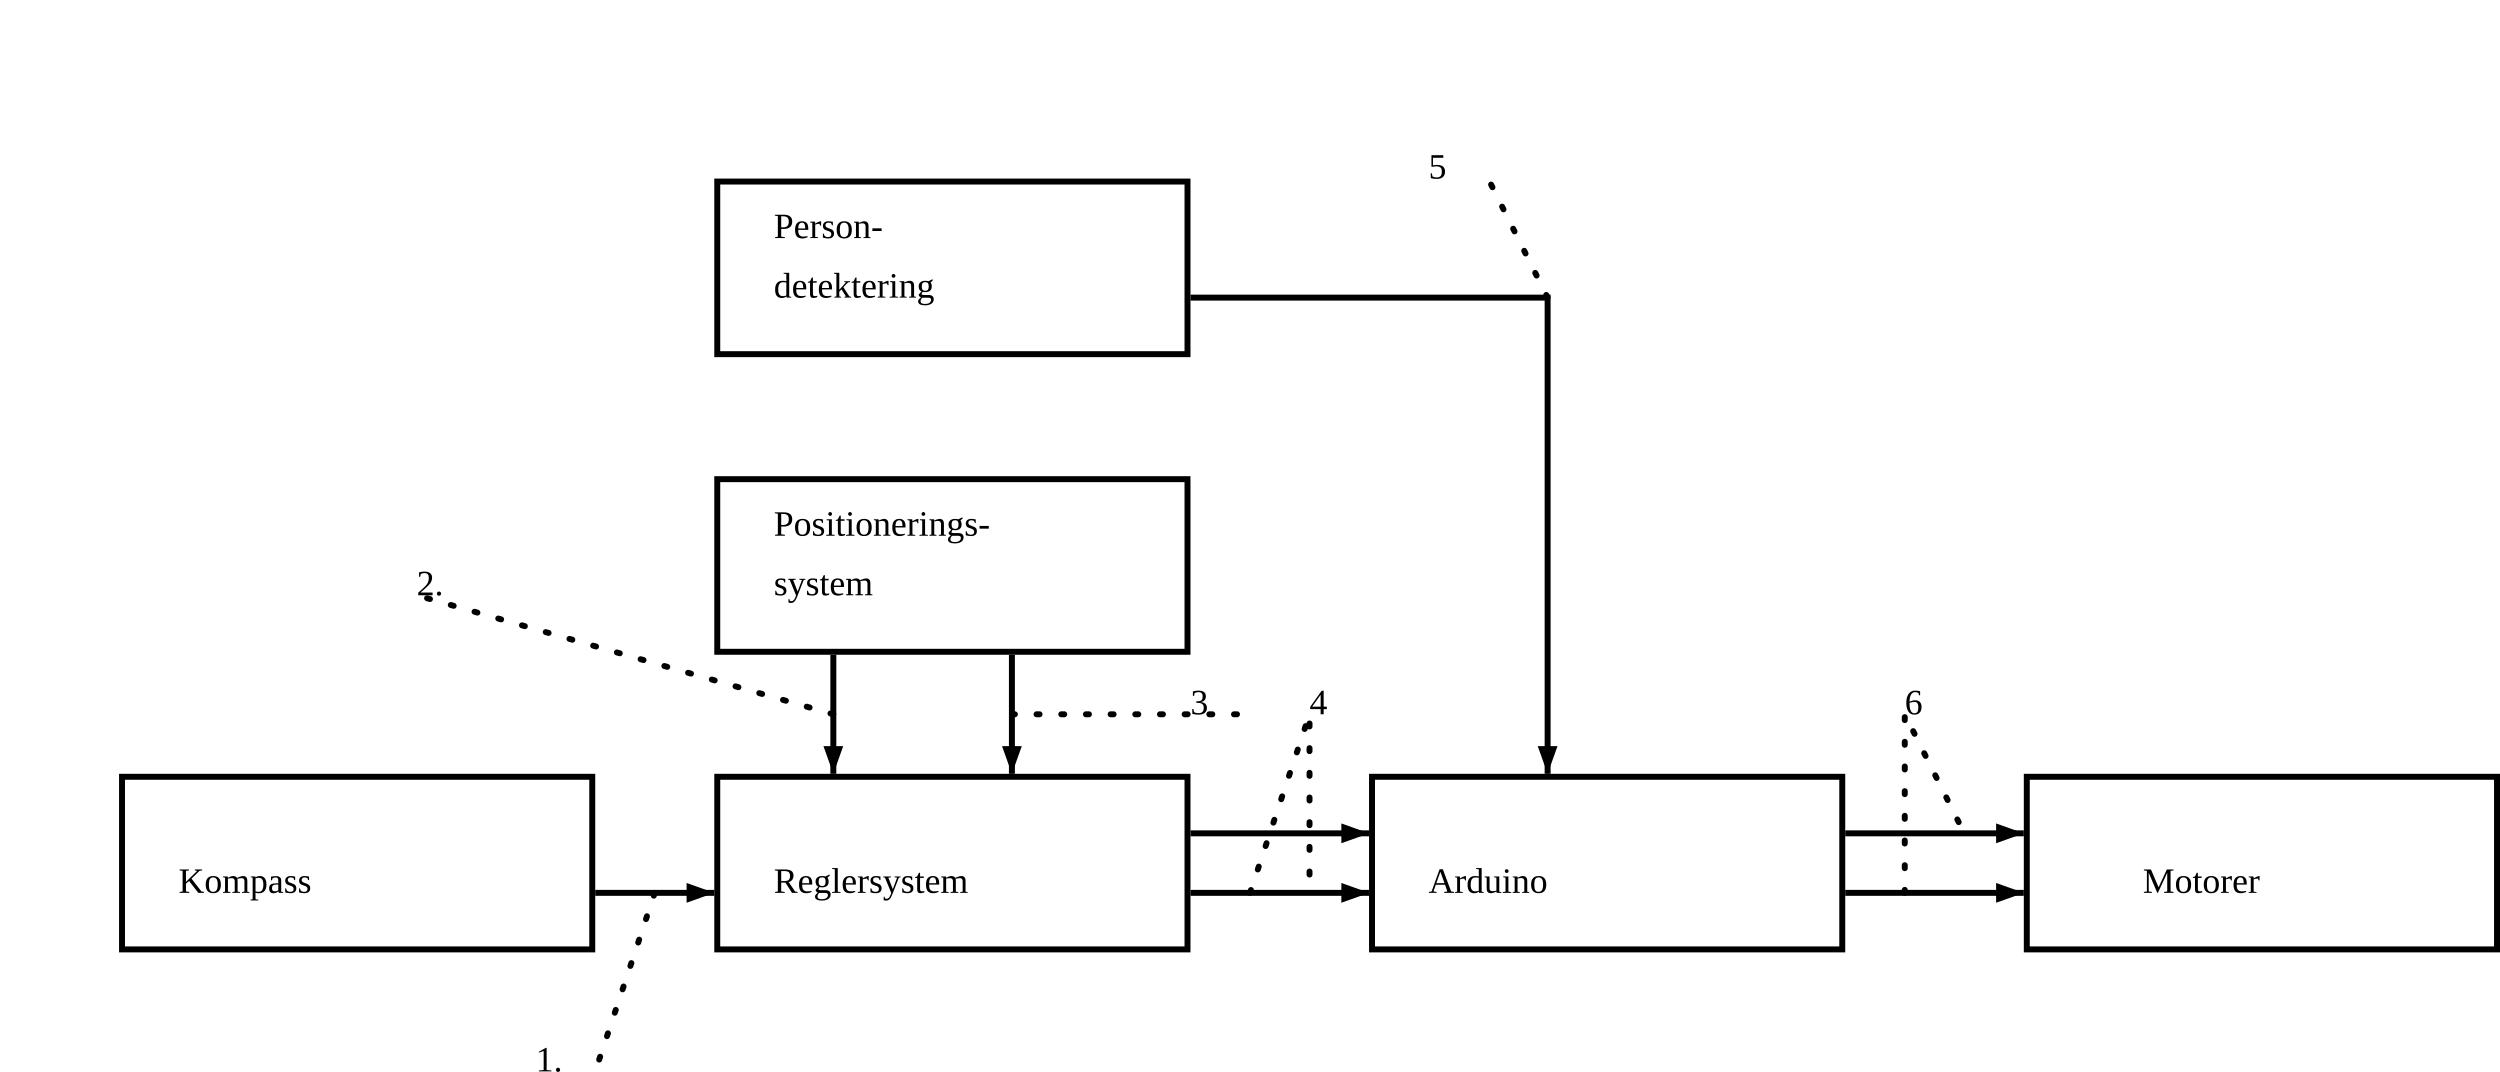
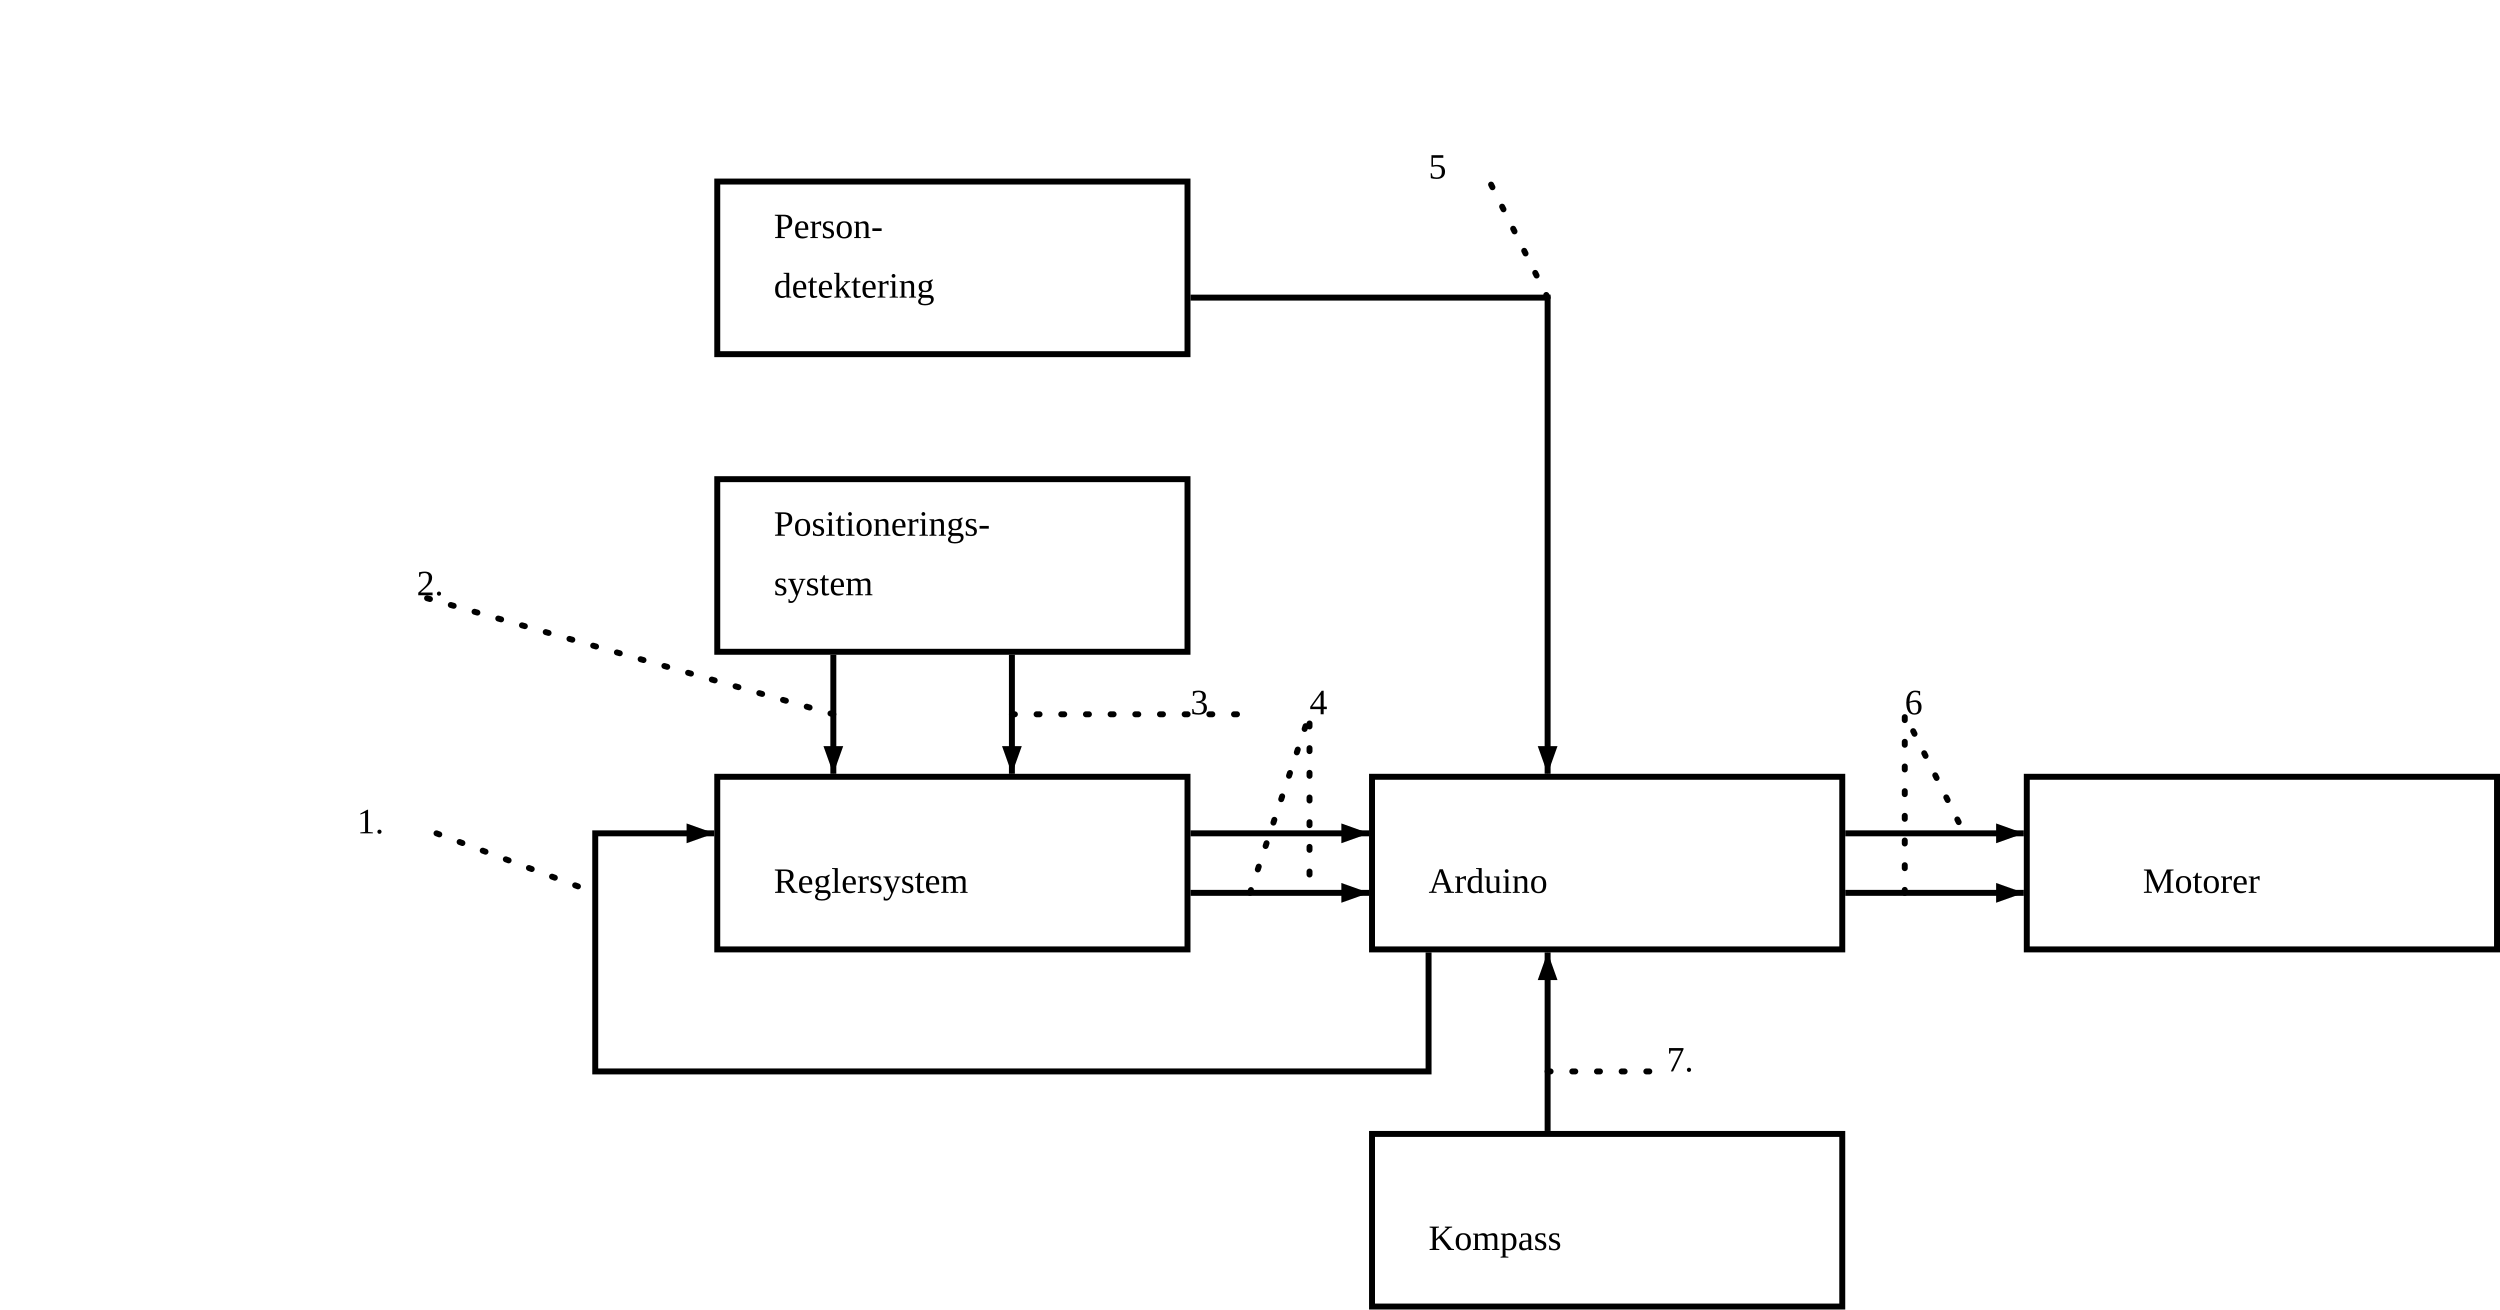
<svg xmlns="http://www.w3.org/2000/svg" xmlns:ns1="http://latexdraw.sourceforge.net/namespaces/latexdraw" version="1.1" baseProfile="full">
  <g>
-     <g ns1:type="akinPoints" id="id187430569" ns1:pathType="CURVES" ns1:interval="5" ns1:points="420.0 420.0 ">
+     <g ns1:type="akinPoints" id="id1979882913" ns1:pathType="CURVES" ns1:interval="5" ns1:points="420.0 420.0 ">
      <path d="M 420.0 420.0 " stroke-width="2.0" stroke="black" fill="none" ns1:rotationAngle="0.0" />
    </g>
-     <g ns1:type="rectangle" id="id1908005730">
+     <g ns1:type="rectangle" id="id922302774">
      <rect x="241.0" y="261.0" width="158.0" height="58.0" ns1:borderPos="outer" stroke-width="2.0" stroke="black" fill="none" />
    </g>
-     <g ns1:type="text" id="id834529412" fill="black" ns1:position="bl">
+     <g ns1:type="text" id="id1996663099" fill="black" ns1:position="bl">
      <text x="260.0" y="300.0">Reglersystem</text>
    </g>
-     <g ns1:type="rectangle" id="id241194778">
+     <g ns1:type="rectangle" id="id147656292">
      <rect x="461.0" y="261.0" width="158.0" height="58.0" ns1:borderPos="outer" stroke-width="2.0" stroke="black" fill="none" />
    </g>
-     <g ns1:type="text" id="id1436794400" fill="black" ns1:position="bl">
+     <g ns1:type="text" id="id1672938999" fill="black" ns1:position="bl">
      <text x="480.0" y="300.0">Arduino</text>
    </g>
-     <g ns1:type="rectangle" id="id1501031177">
+     <g ns1:type="rectangle" id="id57252299">
      <rect x="681.0" y="261.0" width="158.0" height="58.0" ns1:borderPos="outer" stroke-width="2.0" stroke="black" fill="none" />
    </g>
-     <g ns1:type="text" id="id1021567483" fill="black" ns1:position="bl">
+     <g ns1:type="text" id="id2136408412" fill="black" ns1:position="bl">
      <text x="720.0" y="300.0">Motorer</text>
    </g>
-     <g ns1:type="joinedLines" id="id1512733389">
-       <polyline points="400.0,280.0 460.0,280.0 " stroke-width="2.0" stroke="black" ns1:rotationAngle="0.0" marker-end="url(#arrow1-1512733389)" />
+     <g ns1:type="joinedLines" id="id817850556">
+       <polyline points="400.0,280.0 460.0,280.0 " stroke-width="2.0" stroke="black" ns1:rotationAngle="0.0" marker-end="url(#arrow1-817850556)" />
    </g>
-     <g ns1:type="joinedLines" id="id697173397">
-       <polyline points="400.0,300.0 460.0,300.0 " stroke-width="2.0" stroke="black" ns1:rotationAngle="0.0" marker-end="url(#arrow1-697173397)" />
+     <g ns1:type="joinedLines" id="id1433860057">
+       <polyline points="400.0,300.0 460.0,300.0 " stroke-width="2.0" stroke="black" ns1:rotationAngle="0.0" marker-end="url(#arrow1-1433860057)" />
    </g>
-     <g ns1:type="joinedLines" id="id53750497">
-       <polyline points="620.0,280.0 680.0,280.0 " stroke-width="2.0" stroke="black" ns1:rotationAngle="0.0" marker-end="url(#arrow1-53750497)" />
+     <g ns1:type="joinedLines" id="id1507664291">
+       <polyline points="620.0,280.0 680.0,280.0 " stroke-width="2.0" stroke="black" ns1:rotationAngle="0.0" marker-end="url(#arrow1-1507664291)" />
    </g>
-     <g ns1:type="joinedLines" id="id1782277571">
-       <polyline points="620.0,300.0 680.0,300.0 " stroke-width="2.0" stroke="black" ns1:rotationAngle="0.0" marker-end="url(#arrow1-1782277571)" />
+     <g ns1:type="joinedLines" id="id1949673353">
+       <polyline points="620.0,300.0 680.0,300.0 " stroke-width="2.0" stroke="black" ns1:rotationAngle="0.0" marker-end="url(#arrow1-1949673353)" />
    </g>
-     <g ns1:type="rectangle" id="id1705851117">
+     <g ns1:type="rectangle" id="id885466074">
      <rect x="241.0" y="61.0" width="158.0" height="58.0" ns1:borderPos="outer" stroke-width="2.0" stroke="black" fill="none" />
    </g>
-     <g ns1:type="text" id="id448179218" fill="black" ns1:position="bl">
+     <g ns1:type="text" id="id1002109758" fill="black" ns1:position="bl">
      <text x="260.0" y="80.0">Person-</text>
    </g>
-     <g ns1:type="text" id="id72077307" fill="black" ns1:position="bl">
+     <g ns1:type="text" id="id1651631644" fill="black" ns1:position="bl">
      <text x="260.0" y="100.0">detektering</text>
    </g>
-     <g ns1:type="rectangle" id="id1726112174">
+     <g ns1:type="rectangle" id="id1745558124">
      <rect x="241.0" y="161.0" width="158.0" height="58.0" ns1:borderPos="outer" stroke-width="2.0" stroke="black" fill="none" />
    </g>
-     <g ns1:type="joinedLines" id="id1542896843">
-       <polyline points="400.0,100.0 520.0,100.0 520.0,260.0 " stroke-width="2.0" stroke="black" fill="none" ns1:rotationAngle="0.0" marker-end="url(#arrow1-1542896843)" />
+     <g ns1:type="joinedLines" id="id1142514814">
+       <polyline points="400.0,100.0 520.0,100.0 520.0,260.0 " stroke-width="2.0" stroke="black" fill="none" ns1:rotationAngle="0.0" marker-end="url(#arrow1-1142514814)" />
    </g>
-     <g ns1:type="text" id="id1630941806" fill="black" ns1:position="bl">
+     <g ns1:type="text" id="id1040473611" fill="black" ns1:position="bl">
      <text x="260.0" y="180.0">Positionerings-</text>
    </g>
-     <g ns1:type="text" id="id1253555611" fill="black" ns1:position="bl">
+     <g ns1:type="text" id="id836442339" fill="black" ns1:position="bl">
      <text x="260.0" y="200.0">system</text>
    </g>
-     <g ns1:type="joinedLines" id="id763671130">
-       <polyline points="280.0,220.0 280.0,260.0 " stroke-width="2.0" stroke="black" ns1:rotationAngle="0.0" marker-end="url(#arrow1-763671130)" />
+     <g ns1:type="joinedLines" id="id1142264123">
+       <polyline points="280.0,220.0 280.0,260.0 " stroke-width="2.0" stroke="black" ns1:rotationAngle="0.0" marker-end="url(#arrow1-1142264123)" />
    </g>
-     <g ns1:type="joinedLines" id="id874718957">
-       <polyline points="340.0,220.0 340.0,260.0 " stroke-width="2.0" stroke="black" ns1:rotationAngle="0.0" marker-end="url(#arrow1-874718957)" />
+     <g ns1:type="joinedLines" id="id1724585845">
+       <polyline points="340.0,220.0 340.0,260.0 " stroke-width="2.0" stroke="black" ns1:rotationAngle="0.0" marker-end="url(#arrow1-1724585845)" />
    </g>
-     <g ns1:type="rectangle" id="id1267823326">
-       <rect x="41.0" y="261.0" width="158.0" height="58.0" ns1:borderPos="outer" stroke-width="2.0" stroke="black" fill="none" />
+     <g ns1:type="rectangle" id="id1732953050">
+       <rect x="461.0" y="381.0" width="158.0" height="58.0" ns1:borderPos="outer" stroke-width="2.0" stroke="black" fill="none" />
    </g>
-     <g ns1:type="text" id="id719908415" fill="black" ns1:position="bl">
-       <text x="60.0" y="300.0">Kompass</text>
+     <g ns1:type="text" id="id367822719" fill="black" ns1:position="bl">
+       <text x="480.0" y="420.0">Kompass</text>
    </g>
-     <g ns1:type="joinedLines" id="id1781493310">
-       <polyline points="200.0,300.0 240.0,300.0 " stroke-width="2.0" stroke="black" ns1:rotationAngle="0.0" marker-end="url(#arrow1-1781493310)" />
-     </g>
-     <g ns1:type="joinedLines" id="id118519584">
-       <polyline points="220.0,300.0 220.0,300.0 200.0,360.0 " stroke-width="2.0" stroke="black" fill="none" stroke-linecap="round" stroke-dasharray="1, 7.292" ns1:rotationAngle="0.0" />
-     </g>
-     <g ns1:type="joinedLines" id="id1452610239">
+     <g ns1:type="joinedLines" id="id2003885326">
      <polyline points="280.0,240.0 140.0,200.0 " stroke-width="2.0" stroke="black" stroke-linecap="round" stroke-dasharray="1, 7.292" ns1:rotationAngle="0.0" />
    </g>
-     <g ns1:type="joinedLines" id="id885049915">
+     <g ns1:type="joinedLines" id="id1444043558">
      <polyline points="340.0,240.0 420.0,240.0 " stroke-width="2.0" stroke="black" stroke-linecap="round" stroke-dasharray="1, 7.292" ns1:rotationAngle="0.0" />
    </g>
-     <g ns1:type="joinedLines" id="id1374384197">
+     <g ns1:type="joinedLines" id="id546709858">
      <polyline points="420.0,300.0 440.0,240.0 440.0,300.0 " stroke-width="2.0" stroke="black" fill="none" stroke-linecap="round" stroke-dasharray="1, 7.292" ns1:rotationAngle="0.0" />
    </g>
-     <g ns1:type="joinedLines" id="id832818025">
+     <g ns1:type="joinedLines" id="id2046406361">
      <polyline points="520.0,100.0 500.0,60.0 500.0,60.0 " stroke-width="2.0" stroke="black" fill="none" stroke-linecap="round" stroke-dasharray="1, 7.292" ns1:rotationAngle="0.0" />
    </g>
-     <g ns1:type="joinedLines" id="id70844080">
+     <g ns1:type="joinedLines" id="id1096053054">
      <polyline points="640.0,300.0 640.0,240.0 660.0,280.0 660.0,280.0 " stroke-width="2.0" stroke="black" fill="none" stroke-linecap="round" stroke-dasharray="1, 7.292" ns1:rotationAngle="0.0" />
    </g>
-     <g ns1:type="text" id="id1325013632" fill="black" ns1:position="bl">
-       <text x="180.0" y="360.0">1.</text>
+     <g ns1:type="text" id="id1856529614" fill="black" ns1:position="bl">
+       <text x="120.0" y="280.0">1.</text>
    </g>
-     <g ns1:type="text" id="id1470856737" fill="black" ns1:position="bl">
+     <g ns1:type="text" id="id1894910694" fill="black" ns1:position="bl">
      <text x="140.0" y="200.0">2.</text>
    </g>
-     <g ns1:type="text" id="id1661065109" fill="black" ns1:position="bl">
+     <g ns1:type="text" id="id1256554193" fill="black" ns1:position="bl">
      <text x="400.0" y="240.0">3</text>
    </g>
-     <g ns1:type="text" id="id1152191769" fill="black" ns1:position="bl">
+     <g ns1:type="text" id="id531617805" fill="black" ns1:position="bl">
      <text x="440.0" y="240.0">4</text>
    </g>
-     <g ns1:type="text" id="id2128836029" fill="black" ns1:position="bl">
+     <g ns1:type="text" id="id780977843" fill="black" ns1:position="bl">
      <text x="480.0" y="60.0">5</text>
    </g>
-     <g ns1:type="text" id="id1979478533" fill="black" ns1:position="bl">
+     <g ns1:type="text" id="id1644437418" fill="black" ns1:position="bl">
      <text x="640.0" y="240.0">6</text>
+     </g>
+     <g ns1:type="joinedLines" id="id553655125">
+       <polyline points="520.0,380.0 520.0,320.0 " stroke-width="2.0" stroke="black" ns1:rotationAngle="0.0" marker-end="url(#arrow1-553655125)" />
+     </g>
+     <g ns1:type="joinedLines" id="id1752624580">
+       <polyline points="480.0,320.0 480.0,360.0 200.0,360.0 200.0,280.0 240.0,280.0 240.0,280.0 " stroke-width="2.0" stroke="black" fill="none" ns1:rotationAngle="0.0" marker-end="url(#arrow1-1752624580)" />
+     </g>
+     <g ns1:type="joinedLines" id="id1397356966">
+       <polyline points="146.667,280.0 200.0,300.0 200.0,300.0 " stroke-width="2.0" stroke="black" fill="none" stroke-linecap="round" stroke-dasharray="1, 7.292" ns1:rotationAngle="0.0" />
+     </g>
+     <g ns1:type="joinedLines" id="id266696366">
+       <polyline points="520.0,360.0 560.0,360.0 " stroke-width="2.0" stroke="black" stroke-linecap="round" stroke-dasharray="1, 7.292" ns1:rotationAngle="0.0" />
+     </g>
+     <g ns1:type="text" id="id1453713383" fill="black" ns1:position="bl">
+       <text x="560.0" y="360.0">7.</text>
    </g>
  </g>
  <defs>
-     <marker overflow="visible" orient="auto" id="arrow1-1512733389">
+     <marker overflow="visible" orient="auto" id="arrow1-817850556">
      <path d="M 0.0 0.0 L -4.652 1.661 L -4.652 0.0 L -4.652 -1.661 z " ns1:arrSizeNum="2.0" fill="black" />
    </marker>
-     <marker overflow="visible" orient="auto" id="arrow1-697173397">
+     <marker overflow="visible" orient="auto" id="arrow1-1433860057">
      <path d="M 0.0 0.0 L -4.652 1.661 L -4.652 0.0 L -4.652 -1.661 z " ns1:arrSizeNum="2.0" fill="black" />
    </marker>
-     <marker overflow="visible" orient="auto" id="arrow1-53750497">
+     <marker overflow="visible" orient="auto" id="arrow1-1507664291">
      <path d="M 0.0 0.0 L -4.652 1.661 L -4.652 0.0 L -4.652 -1.661 z " ns1:arrSizeNum="2.0" fill="black" />
    </marker>
-     <marker overflow="visible" orient="auto" id="arrow1-1782277571">
+     <marker overflow="visible" orient="auto" id="arrow1-1949673353">
      <path d="M 0.0 0.0 L -4.652 1.661 L -4.652 0.0 L -4.652 -1.661 z " ns1:arrSizeNum="2.0" fill="black" />
    </marker>
-     <marker overflow="visible" orient="auto" id="arrow1-1542896843">
+     <marker overflow="visible" orient="auto" id="arrow1-1142514814">
      <path d="M 0.0 0.0 L -4.652 1.661 L -4.652 0.0 L -4.652 -1.661 z " ns1:arrSizeNum="2.0" fill="black" />
    </marker>
-     <marker overflow="visible" orient="auto" id="arrow1-763671130">
+     <marker overflow="visible" orient="auto" id="arrow1-1142264123">
      <path d="M 0.0 0.0 L -4.652 1.661 L -4.652 0.0 L -4.652 -1.661 z " ns1:arrSizeNum="2.0" fill="black" />
    </marker>
-     <marker overflow="visible" orient="auto" id="arrow1-874718957">
+     <marker overflow="visible" orient="auto" id="arrow1-1724585845">
      <path d="M 0.0 0.0 L -4.652 1.661 L -4.652 0.0 L -4.652 -1.661 z " ns1:arrSizeNum="2.0" fill="black" />
    </marker>
-     <marker overflow="visible" orient="auto" id="arrow1-1781493310">
+     <marker overflow="visible" orient="auto" id="arrow1-553655125">
+       <path d="M 0.0 0.0 L -4.652 1.661 L -4.652 0.0 L -4.652 -1.661 z " ns1:arrSizeNum="2.0" fill="black" />
+     </marker>
+     <marker overflow="visible" orient="auto" id="arrow1-1752624580">
      <path d="M 0.0 0.0 L -4.652 1.661 L -4.652 0.0 L -4.652 -1.661 z " ns1:arrSizeNum="2.0" fill="black" />
    </marker>
  </defs>
</svg>
